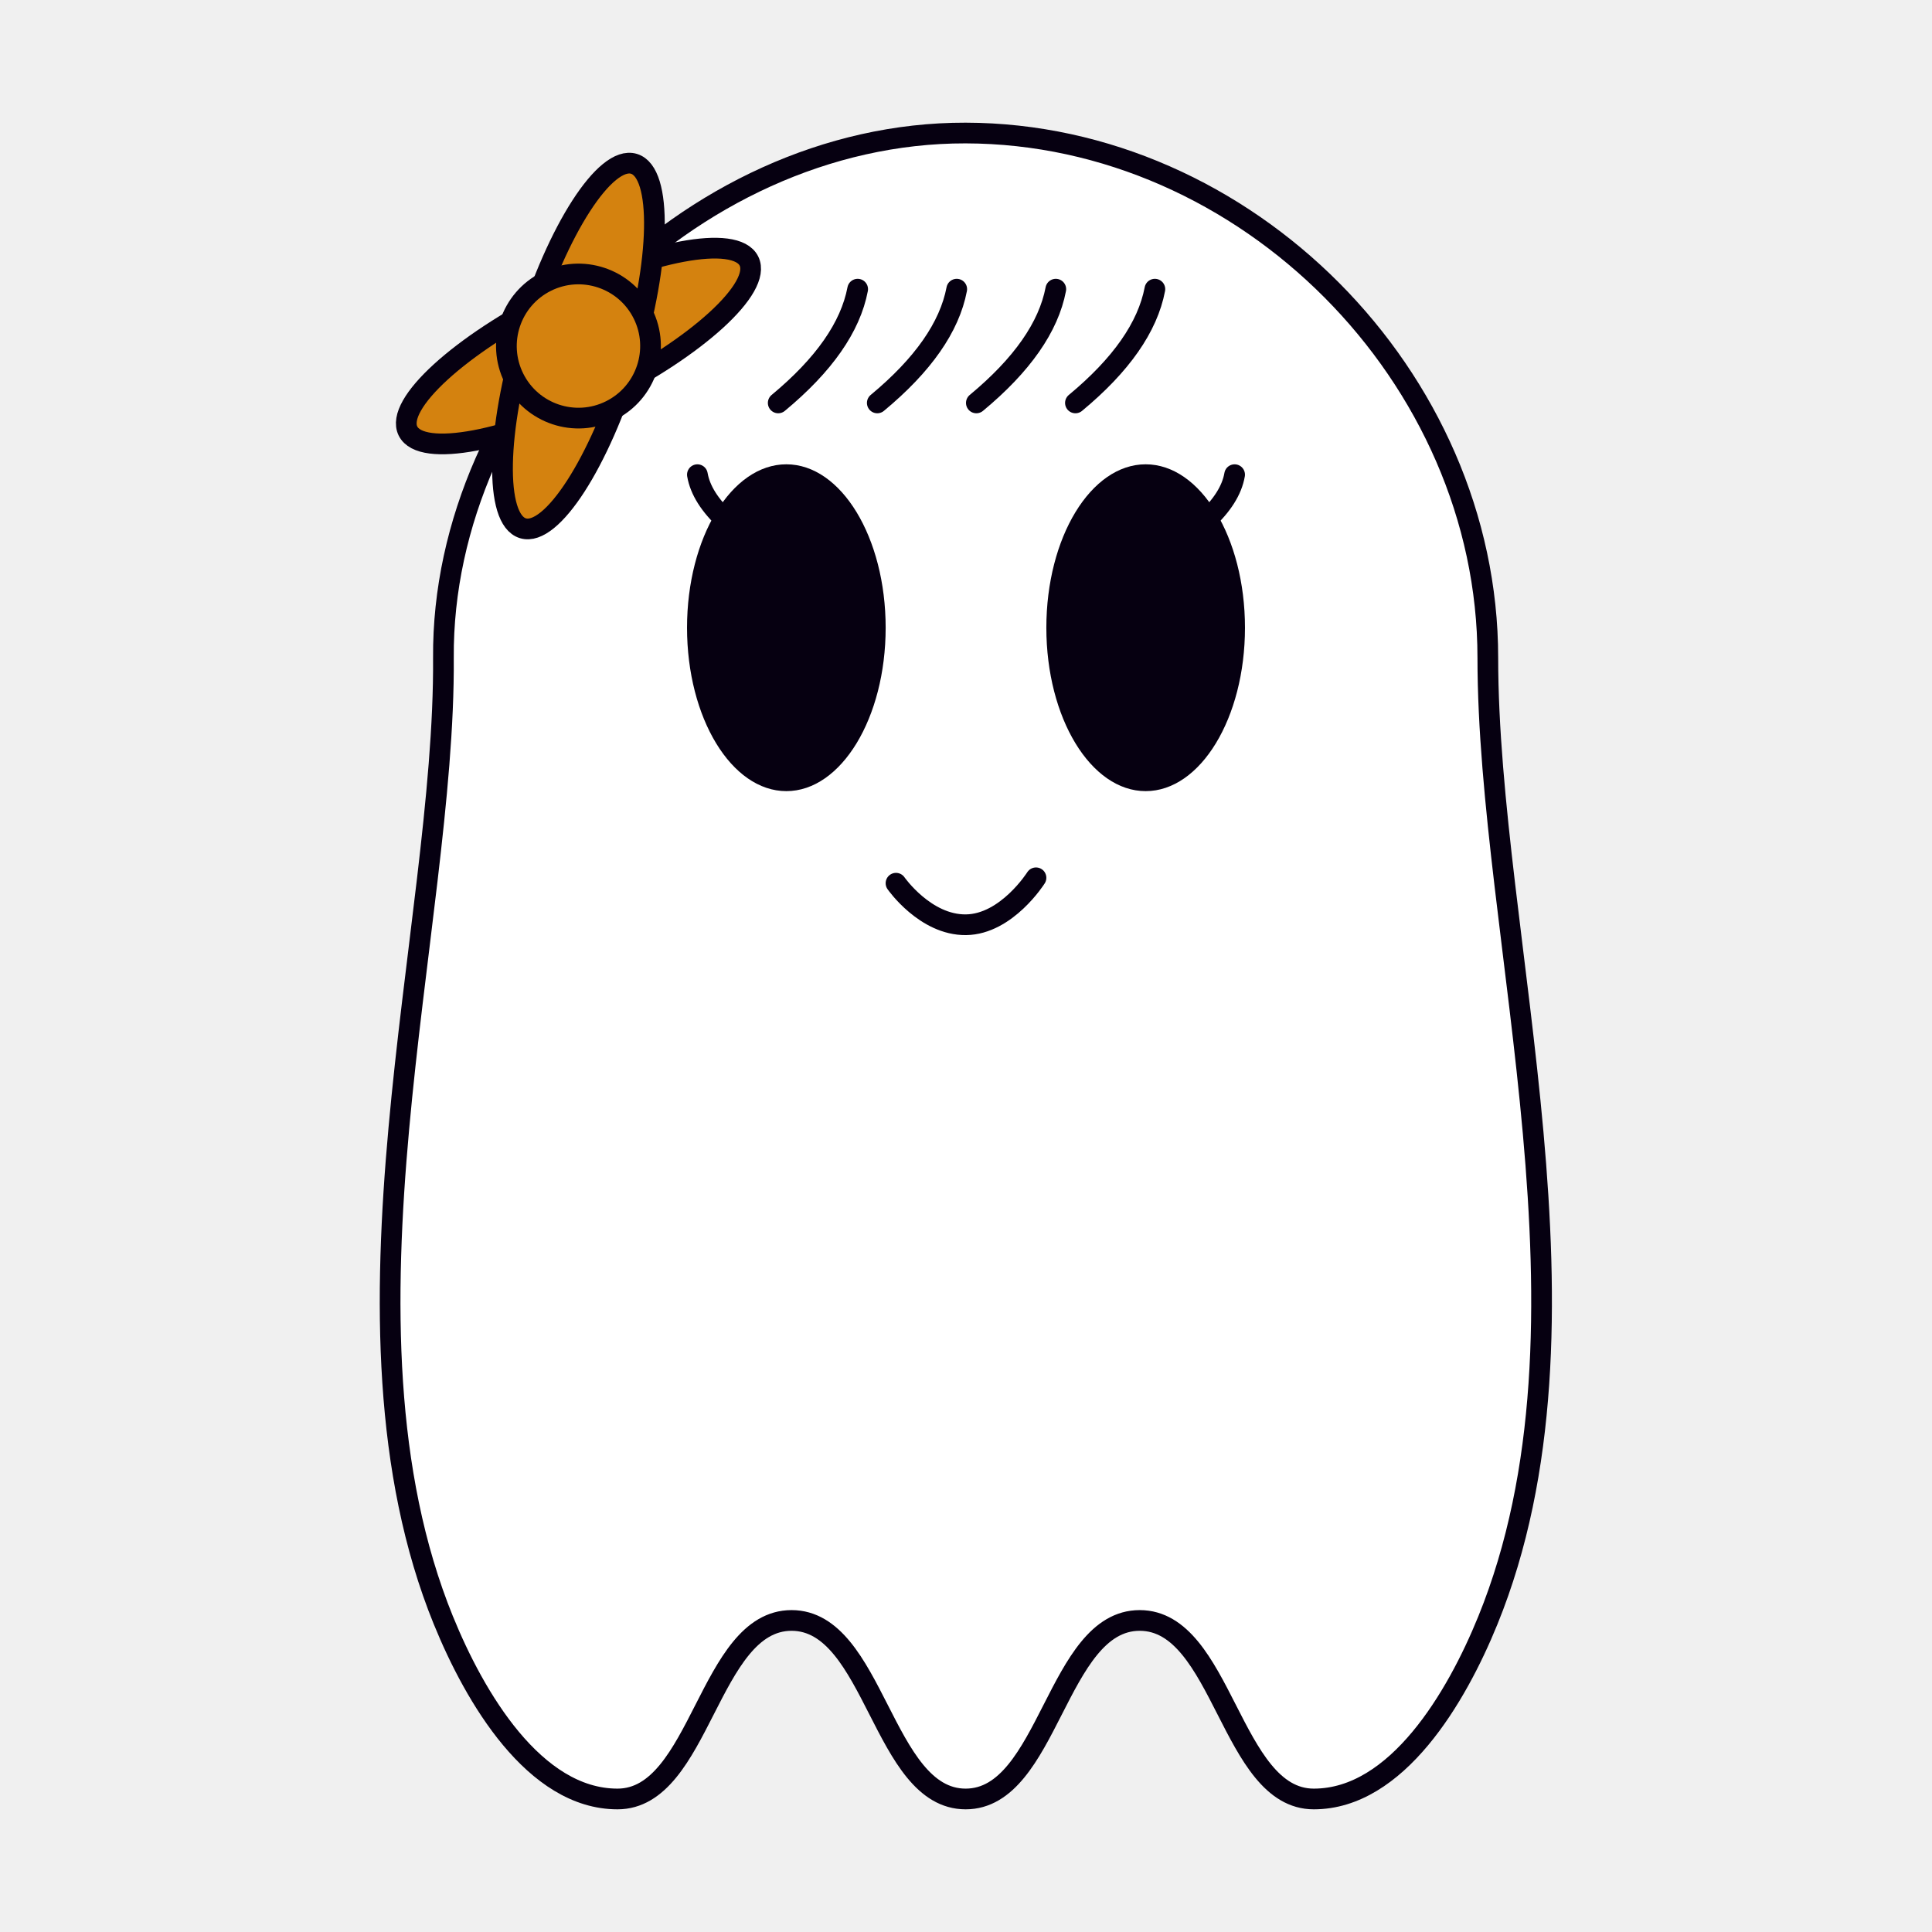
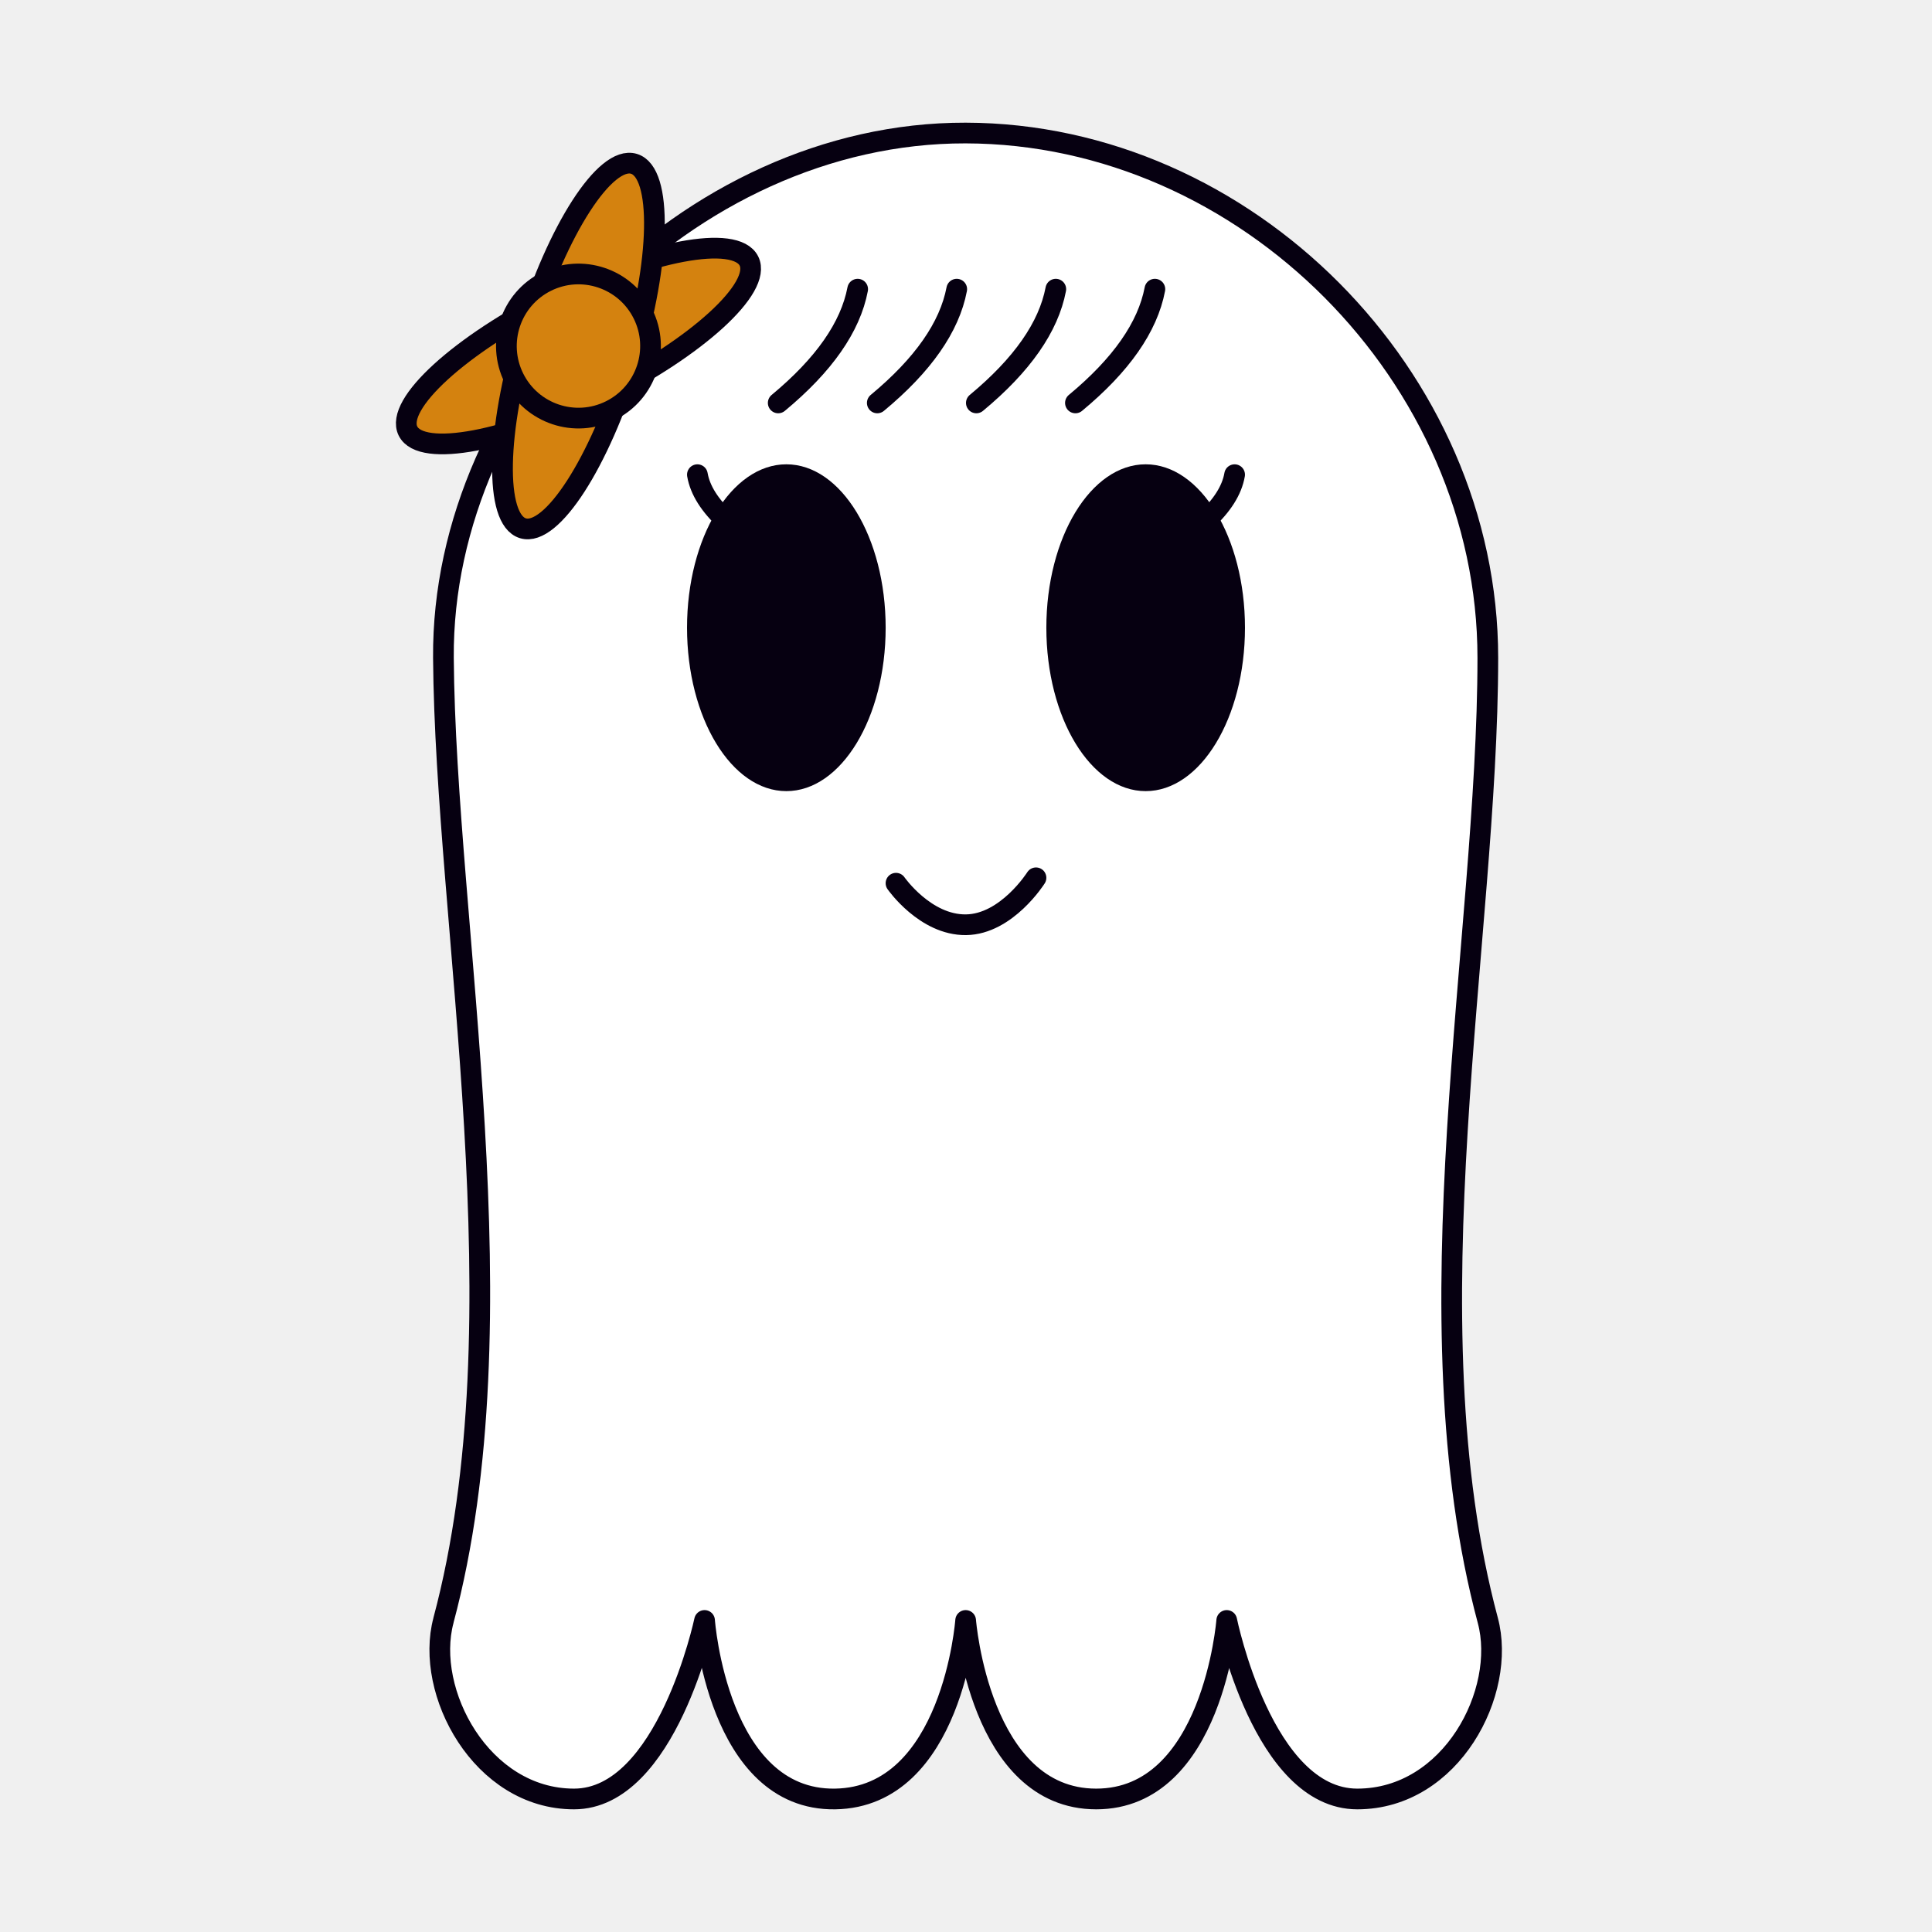
<svg xmlns="http://www.w3.org/2000/svg" width="186.637mm" height="186.637mm" viewBox="0 0 186.637 186.637" version="1.1" id="ghostwriter" data-bob="2.5 3.2 1.2 5.3" data-default-expression="joy">
  <defs id="defs1" />
  <g id="layer1" transform="translate(-3.575772,-22.30059)">
    <g id="ghost" data-sway="35 6 1 1">
-       <path id="body" data-layer="2" style="font-variation-settings:'wght' 700;fill:#ffffff;fill-opacity:1;stroke:#060011;stroke-width:2;stroke-linecap:round;stroke-linejoin:round;stroke-dasharray:none;stroke-opacity:1" d="m 46.412,178.841 c -11.682,-28.714 0.19,-66.989 0,-92.998 -0.19,-26.009 23.599,-50.744 50.446,-50.692 27.087,0.052 50.446,23.553 50.446,50.692 0,27.14 11.682,64.284 0,92.998 -3.026,7.437 -8.786,17.246 -16.815,17.246 -8.029,0 -8.786,-17.246 -16.815,-17.246 -8.029,0 -8.786,17.246 -16.815,17.246 -8.029,0 -8.786,-17.246 -16.815,-17.246 -8.029,0 -8.786,17.246 -16.815,17.246 -8.029,0 -13.79,-9.809 -16.815,-17.246 z" />
+       <path id="body" data-layer="2" style="font-variation-settings:'wght' 700;fill:#ffffff;fill-opacity:1;stroke:#060011;stroke-width:2;stroke-linecap:round;stroke-linejoin:round;stroke-dasharray:none;stroke-opacity:1" d="m 46.412,178.841 c 7.808,-29.142 0.19,-66.989 0,-92.998 -0.19,-26.009 23.599,-50.744 50.446,-50.692 27.087,0.052 50.446,23.553 50.446,50.692 0,27.14 -7.852,63.693 0,92.998 1.843,6.879 -3.497,17.246 -12.611,17.246 -9.114,0 -12.611,-17.246 -12.611,-17.246 0,0 -1.336,17.246 -12.611,17.246 -11.276,0 -12.611,-17.246 -12.611,-17.246 0,0 -1.255,17.073 -12.611,17.246 -11.356,0.173 -12.611,-17.246 -12.611,-17.246 0,0 -3.652,17.246 -12.611,17.246 -8.959,0 -14.455,-10.367 -12.611,-17.246 z" />
      <g id="wisps" data-sway="90 8 0.6 0.6" data-layer="3">
-         <path style="font-variation-settings:'wght' 700;fill:#ffffff;fill-opacity:1;stroke:#060011;stroke-width:2;stroke-linecap:round;stroke-linejoin:round;stroke-dasharray:none;stroke-opacity:1" d="m 107.465,61.224 c 4.419,-3.663 6.977,-7.326 7.675,-10.989" />
-         <path style="font-variation-settings:'wght' 700;fill:#ffffff;fill-opacity:1;stroke:#060011;stroke-width:2;stroke-linecap:round;stroke-linejoin:round;stroke-dasharray:none;stroke-opacity:1" d="m 97.894,61.224 c 4.419,-3.663 6.977,-7.326 7.675,-10.989" />
-         <path style="font-variation-settings:'wght' 700;fill:#ffffff;fill-opacity:1;stroke:#060011;stroke-width:2;stroke-linecap:round;stroke-linejoin:round;stroke-dasharray:none;stroke-opacity:1" d="m 88.324,61.224 c 4.419,-3.663 6.977,-7.326 7.675,-10.989" />
-         <path style="font-variation-settings:'wght' 700;fill:#ffffff;fill-opacity:1;stroke:#060011;stroke-width:2;stroke-linecap:round;stroke-linejoin:round;stroke-dasharray:none;stroke-opacity:1" d="m 78.754,61.224 c 4.419,-3.663 6.977,-7.326 7.675,-10.989" />
+         <path style="font-variation-settings:'wght' 700;fill:#ffffff;fill-opacity:1;stroke:#060011;stroke-width:2;stroke-linecap:round;stroke-linejoin:round;stroke-dasharray:none;stroke-opacity:1" d="m 107.465,61.224 c 4.419,-3.663 6.977,-7.326 7.675,-10.989" id="path1" />
+         <path style="font-variation-settings:'wght' 700;fill:#ffffff;fill-opacity:1;stroke:#060011;stroke-width:2;stroke-linecap:round;stroke-linejoin:round;stroke-dasharray:none;stroke-opacity:1" d="m 97.894,61.224 c 4.419,-3.663 6.977,-7.326 7.675,-10.989" id="path2" />
+         <path style="font-variation-settings:'wght' 700;fill:#ffffff;fill-opacity:1;stroke:#060011;stroke-width:2;stroke-linecap:round;stroke-linejoin:round;stroke-dasharray:none;stroke-opacity:1" d="m 88.324,61.224 c 4.419,-3.663 6.977,-7.326 7.675,-10.989" id="path3" />
+         <path style="font-variation-settings:'wght' 700;fill:#ffffff;fill-opacity:1;stroke:#060011;stroke-width:2;stroke-linecap:round;stroke-linejoin:round;stroke-dasharray:none;stroke-opacity:1" d="m 78.754,61.224 c 4.419,-3.663 6.977,-7.326 7.675,-10.989" id="path4" />
      </g>
      <g id="eyes" data-part="eyes" data-layer="3">
        <ellipse id="eye-left" data-part="eye" style="fill:#060011;fill-opacity:1;stroke:none" cx="79.539" cy="82.94" rx="9.594" ry="15.786" />
        <ellipse id="eye-right" data-part="eye" style="fill:#060011;fill-opacity:1;stroke:none" cx="114.25" cy="82.94" rx="9.594" ry="15.786" />
        <path id="lid-left-upper" data-lid="mask" data-for="eye-left" style="fill:#ffffff;stroke:none" d="M 68.945,63 L 90.132,63 L 90.132,66 C 90.132,66 68.945,66 68.945,66 Z" />
        <path id="lid-left-lower" data-lid="mask" data-for="eye-left" style="fill:#ffffff;stroke:none" d="M 68.945,100 C 68.945,100 90.132,100 90.132,100 L 90.132,110 L 68.945,110 Z" />
        <path id="lid-right-upper" data-lid="mask" data-for="eye-right" style="fill:#ffffff;stroke:none" d="M 103.656,63 L 124.843,63 L 124.843,66 C 124.843,66 103.656,66 103.656,66 Z" />
        <path id="lid-right-lower" data-lid="mask" data-for="eye-right" style="fill:#ffffff;stroke:none" d="M 103.656,100 C 103.656,100 124.843,100 124.843,100 L 124.843,110 L 103.656,110 Z" />
      </g>
      <g id="features" data-layer="3">
        <path id="mouth" style="font-variation-settings:'wght' 700;fill:#ffffff;fill-opacity:1;stroke:#060011;stroke-width:2;stroke-linecap:round;stroke-linejoin:round;stroke-dasharray:none;stroke-opacity:1;fill:none" d="M 90.132,107.622 C 90.132,107.622 92.958,111.684 96.894,111.634 C 100.831,111.584 103.656,107.099 103.656,107.099" />
        <path id="lash-right" data-attach="lid-right-upper" style="font-variation-settings:'wght' 700;fill:#ffffff;fill-opacity:1;stroke:#060011;stroke-width:2;stroke-linecap:round;stroke-linejoin:round;stroke-dasharray:none;stroke-opacity:1" d="m 120.006,72.649 c 1.634,-1.498 2.579,-2.996 2.837,-4.494" />
        <path id="lash-left" data-attach="lid-left-upper" style="font-variation-settings:'wght' 700;fill:#ffffff;fill-opacity:1;stroke:#060011;stroke-width:2;stroke-linecap:round;stroke-linejoin:round;stroke-dasharray:none;stroke-opacity:1" d="m 73.783,72.649 c -1.634,-1.498 -2.579,-2.996 -2.837,-4.494" />
      </g>
      <g id="bow" data-layer="4" data-sway="140 5 0.8 0.4" transform="matrix(-0.8948625,0.4463419,0.4463419,0.8948625,22.34286,-201.7667)">
-         <ellipse style="font-variation-settings:'wght' 700;fill:#d4820f;fill-opacity:1;stroke:#060011;stroke-width:2" cx="81.719" cy="246.989" rx="18.402" ry="5.233" />
-         <ellipse style="font-variation-settings:'wght' 700;fill:#d4820f;fill-opacity:1;stroke:#060011;stroke-width:2" cx="235.489" cy="110.574" rx="18.402" ry="5.233" transform="rotate(46.54009)" />
-         <circle style="font-variation-settings:'wght' 700;fill:#d4820f;fill-opacity:1;stroke:none;stroke:#060011;stroke-width:2" cx="81.719" cy="246.989" r="6.961" />
+         <ellipse style="font-variation-settings:'wght' 700;fill:#d4820f;fill-opacity:1;stroke:#060011;stroke-width:2" cx="81.719" cy="246.989" rx="18.402" ry="5.233" id="ellipse4" />
+         <ellipse style="font-variation-settings:'wght' 700;fill:#d4820f;fill-opacity:1;stroke:#060011;stroke-width:2" cx="235.489" cy="110.574" rx="18.402" ry="5.233" transform="rotate(46.54009)" id="ellipse5" />
+         <circle style="font-variation-settings:'wght' 700;fill:#d4820f;fill-opacity:1;stroke:none;stroke:#060011;stroke-width:2" cx="81.719" cy="246.989" r="6.961" id="circle5" />
      </g>
    </g>
  </g>
  <g id="pivots" style="display:none" transform="translate(-3.575772,-22.30059)">
-     <circle data-pivot-for="ghost" cx="96.858" cy="45" r="1.5" style="fill:#ff0000" />
-     <circle data-pivot-for="wisps" cx="96.9" cy="61.5" r="1.5" style="fill:#ff0000" />
-     <circle data-pivot-for="bow" cx="59.45" cy="55.73" r="1.5" style="fill:#ff0000" />
+     <circle data-pivot-for="ghost" cx="96.858" cy="45" r="1.5" style="fill:#ff0000" id="circle6" />
+     <circle data-pivot-for="wisps" cx="96.9" cy="61.5" r="1.5" style="fill:#ff0000" id="circle7" />
+     <circle data-pivot-for="bow" cx="59.45" cy="55.73" r="1.5" style="fill:#ff0000" id="circle8" />
  </g>
  <g id="states" style="display:none;fill:none;stroke:#ff00ff;stroke-width:0.5" transform="translate(-3.575772,-22.30059)">
-     <path data-shape-of="lid-left-upper" data-state="angry" d="M 68.945,63 L 90.132,63 L 90.132,75 C 90.132,75 68.945,65 68.945,65 Z" />
-     <path data-shape-of="lid-left-upper" data-state="sad" d="M 68.945,63 L 90.132,63 L 90.132,66 C 90.132,66 68.945,80 68.945,80 Z" />
-     <path data-shape-of="lid-left-upper" data-state="closed" d="M 68.945,63 L 90.132,63 L 90.132,83 C 90.132,88.333 68.945,88.333 68.945,83 Z" />
-     <path data-shape-of="lid-left-lower" data-state="joy" d="M 68.945,97.301 C 68.945,86.137 90.132,86.137 90.132,97.301 L 90.132,110 L 68.945,110 Z" />
-     <path data-shape-of="lid-left-lower" data-state="angry" d="M 68.945,93 C 68.945,93 90.132,93 90.132,93 L 90.132,110 L 68.945,110 Z" />
-     <path data-shape-of="lid-left-lower" data-state="closed" d="M 68.945,85.5 C 68.945,90.433 90.132,90.433 90.132,85.5 L 90.132,110 L 68.945,110 Z" />
-     <path data-shape-of="lid-right-upper" data-state="angry" d="M 103.656,63 L 124.843,63 L 124.843,65 C 124.843,65 103.656,75 103.656,75 Z" />
-     <path data-shape-of="lid-right-upper" data-state="sad" d="M 103.656,63 L 124.843,63 L 124.843,80 C 124.843,80 103.656,66 103.656,66 Z" />
-     <path data-shape-of="lid-right-upper" data-state="closed" d="M 103.656,63 L 124.843,63 L 124.843,83 C 124.843,88.333 103.656,88.333 103.656,83 Z" />
-     <path data-shape-of="lid-right-lower" data-state="joy" d="M 103.656,97.301 C 103.656,86.137 124.843,86.137 124.843,97.301 L 124.843,110 L 103.656,110 Z" />
-     <path data-shape-of="lid-right-lower" data-state="angry" d="M 103.656,93 C 103.656,93 124.843,93 124.843,93 L 124.843,110 L 103.656,110 Z" />
-     <path data-shape-of="lid-right-lower" data-state="closed" d="M 103.656,85.5 C 103.656,90.433 124.843,90.433 124.843,85.5 L 124.843,110 L 103.656,110 Z" />
-     <path data-shape-of="mouth" data-state="joy" d="M 89.5,106.8 C 89.5,106.8 92.6,113 96.894,113 C 101.2,113 104.3,106.8 104.3,106.8" />
-     <path data-shape-of="mouth" data-state="angry" d="M 91.5,110 C 91.5,110 94,108.6 96.894,108.6 C 99.8,108.6 102.3,110 102.3,110" />
-     <path data-shape-of="mouth" data-state="sad" d="M 90.132,111.2 C 90.132,111.2 92.958,107.2 96.894,107.2 C 100.831,107.2 103.656,111.2 103.656,111.2" />
+     <path data-shape-of="lid-left-upper" data-state="angry" d="m 68.945,63 h 21.187 v 12 c 0,0 -21.187,-10 -21.187,-10 z" id="path8" />
+     <path data-shape-of="lid-left-upper" data-state="sad" d="m 68.945,63 h 21.187 v 3 c 0,0 -21.187,14 -21.187,14 z" id="path9" />
+     <path data-shape-of="lid-left-upper" data-state="closed" d="m 68.945,63 h 21.187 v 20 c 0,5.333 -21.187,5.333 -21.187,0 z" id="path10" />
+     <path data-shape-of="lid-left-lower" data-state="joy" d="m 68.945,97.301 c 0,-11.163 21.187,-11.163 21.187,0 V 110 h -21.187 z" id="path11" />
+     <path data-shape-of="lid-left-lower" data-state="angry" d="m 68.945,93 c 0,0 21.187,0 21.187,0 v 17 h -21.187 z" id="path12" />
+     <path data-shape-of="lid-left-lower" data-state="closed" d="m 68.945,85.5 c 0,4.933 21.187,4.933 21.187,0 V 110 h -21.187 z" id="path13" />
+     <path data-shape-of="lid-right-upper" data-state="angry" d="m 103.656,63 h 21.187 v 2 c 0,0 -21.187,10 -21.187,10 z" id="path14" />
+     <path data-shape-of="lid-right-upper" data-state="sad" d="m 103.656,63 h 21.187 v 17 c 0,0 -21.187,-14 -21.187,-14 z" id="path15" />
+     <path data-shape-of="lid-right-upper" data-state="closed" d="m 103.656,63 h 21.187 v 20 c 0,5.333 -21.187,5.333 -21.187,0 z" id="path16" />
+     <path data-shape-of="lid-right-lower" data-state="joy" d="m 103.656,97.301 c 0,-11.163 21.187,-11.163 21.187,0 V 110 h -21.187 z" id="path17" />
+     <path data-shape-of="lid-right-lower" data-state="angry" d="m 103.656,93 c 0,0 21.187,0 21.187,0 v 17 h -21.187 z" id="path18" />
+     <path data-shape-of="lid-right-lower" data-state="closed" d="m 103.656,85.5 c 0,4.933 21.187,4.933 21.187,0 V 110 h -21.187 z" id="path19" />
+     <path data-shape-of="mouth" data-state="joy" d="m 89.5,106.8 c 0,0 3.1,6.2 7.394,6.2 4.306,0 7.405,-6.2 7.405,-6.2" id="path20" />
+     <path data-shape-of="mouth" data-state="angry" d="m 91.5,110 c 0,0 2.5,-1.4 5.394,-1.4 2.905,0 5.405,1.4 5.405,1.4" id="path21" />
+     <path data-shape-of="mouth" data-state="sad" d="m 90.132,111.2 c 0,0 2.826,-4 6.762,-4 3.936,0 6.762,4 6.762,4" id="path22" />
  </g>
</svg>
